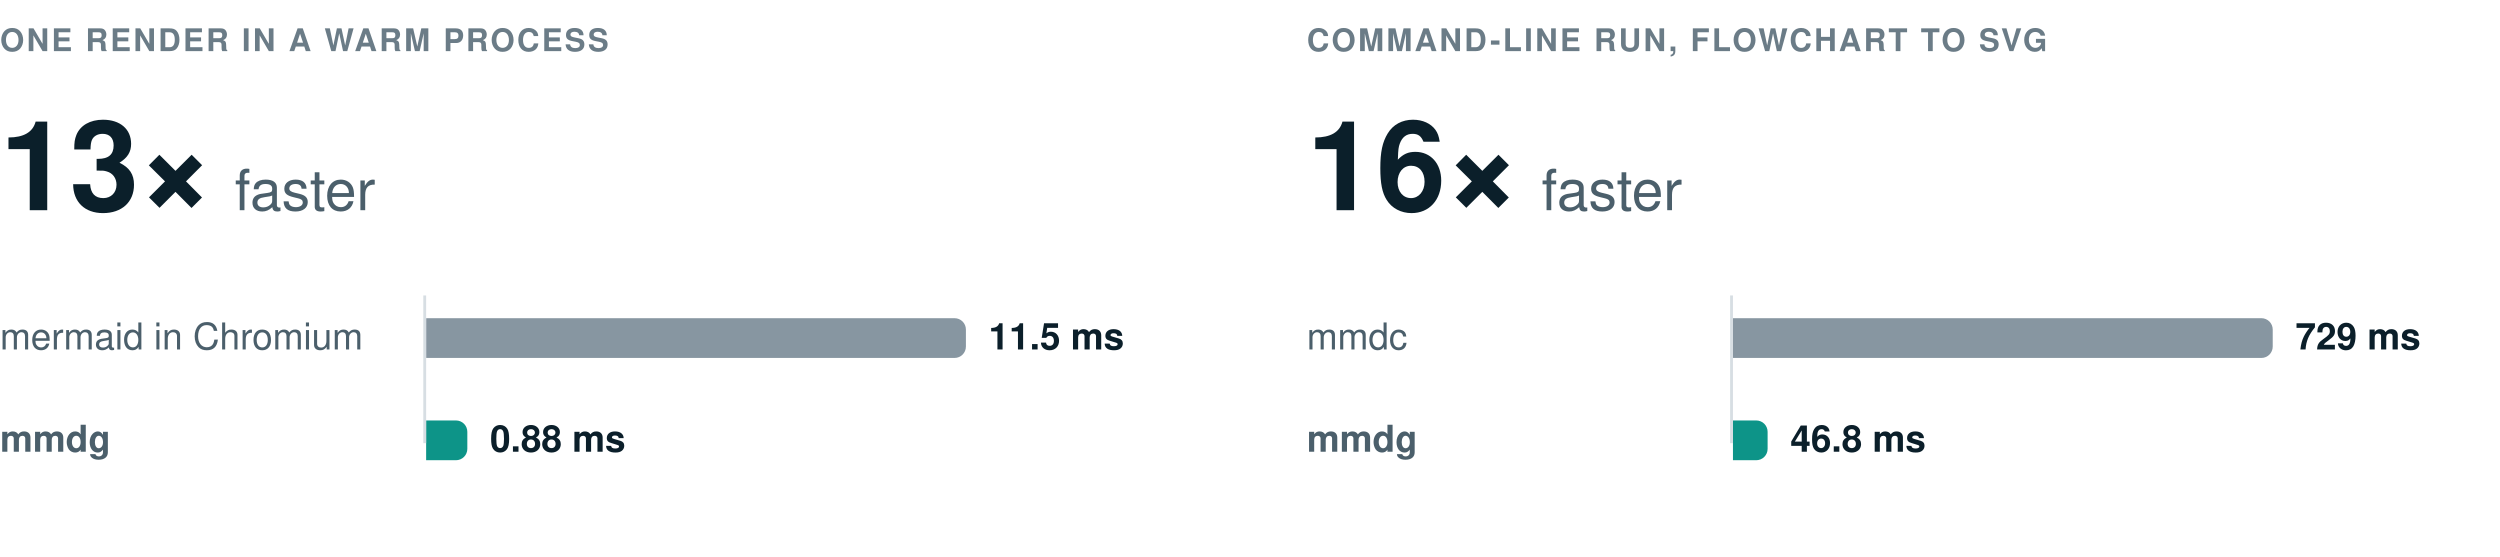
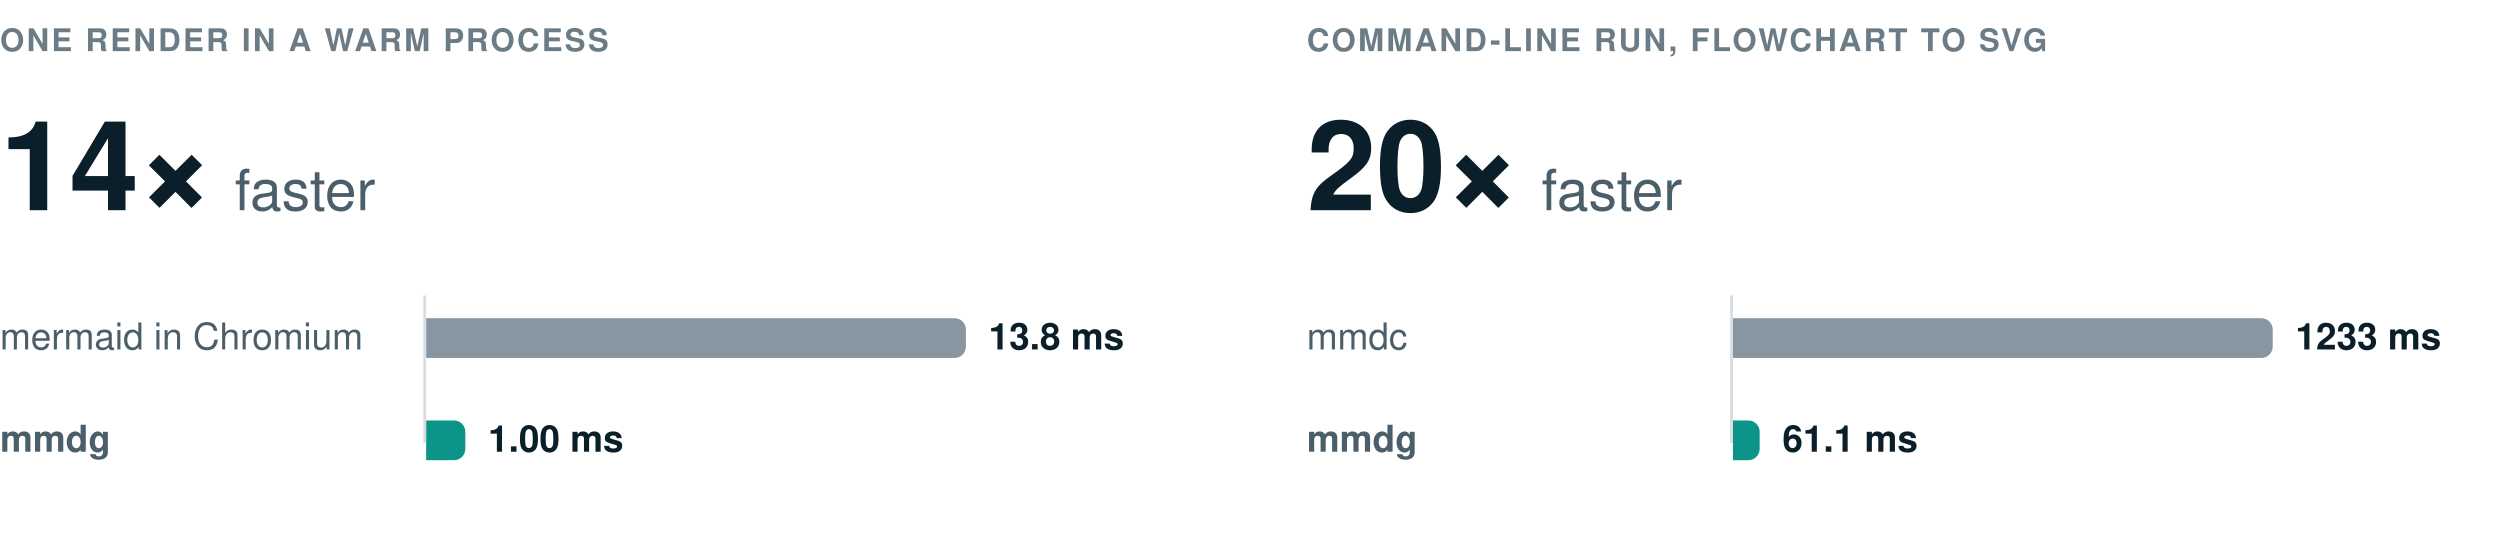
<svg xmlns="http://www.w3.org/2000/svg" width="880" height="196" viewBox="0 0 880 196" role="img" font-family="-apple-system, BlinkMacSystemFont, 'Segoe UI', Helvetica, Arial, sans-serif">
  <text x="0" y="18" font-size="11" letter-spacing="0.8" font-weight="600" fill="#6b7c87">ONE RENDER IN A WARM PROCESS</text>
-   <text x="0" y="74" font-size="44" font-weight="700" fill="#0b1f2a">13×<tspan font-size="20" font-weight="500" fill="#4b5f6b" dx="8">faster</tspan>
+   <text x="0" y="74" font-size="44" font-weight="700" fill="#0b1f2a">14×<tspan font-size="20" font-weight="500" fill="#4b5f6b" dx="8">faster</tspan>
  </text>
  <text x="0" y="123" font-size="13" font-weight="400" fill="#4b5f6b">mermaid in Chromium</text>
  <path d="M150.0 112.0h186.0a4.0 4.0 0 0 1 4.0 4.0v6.0a4.0 4.0 0 0 1 -4.0 4.0h-186.0z" fill="#8796a1" />
-   <text x="348.0" y="123" font-size="13" font-weight="600" fill="#0b1f2a">11.5 ms</text>
+   <text x="348.0" y="123" font-size="13" font-weight="600" fill="#0b1f2a">13.8 ms</text>
  <text x="0" y="159" font-size="13" font-weight="700" fill="#4b5f6b">mmdg</text>
-   <path d="M150.0 148.0h10.5a4.0 4.0 0 0 1 4.0 4.0v6.0a4.0 4.0 0 0 1 -4.0 4.0h-10.5z" fill="#0d9488" />
-   <text x="172.5" y="159" font-size="13" font-weight="600" fill="#0b1f2a">0.88 ms</text>
+   <path d="M150.0 148.0h9.8a4.0 4.0 0 0 1 4.0 4.0v6.0a4.0 4.0 0 0 1 -4.0 4.0h-9.8z" fill="#0d9488" />
+   <text x="171.8" y="159" font-size="13" font-weight="600" fill="#0b1f2a">1.00 ms</text>
  <path d="M149.5 104v52" stroke="#d7dee3" stroke-width="1" />
  <text x="460" y="18" font-size="11" letter-spacing="0.8" font-weight="600" fill="#6b7c87">COMMAND-LINE RUN, FLOWCHART TO SVG</text>
-   <text x="460" y="74" font-size="44" font-weight="700" fill="#0b1f2a">16×<tspan font-size="20" font-weight="500" fill="#4b5f6b" dx="8">faster</tspan>
+   <text x="460" y="74" font-size="44" font-weight="700" fill="#0b1f2a">20×<tspan font-size="20" font-weight="500" fill="#4b5f6b" dx="8">faster</tspan>
  </text>
  <text x="460" y="123" font-size="13" font-weight="400" fill="#4b5f6b">mmdc</text>
  <path d="M610.0 112.0h186.0a4.0 4.0 0 0 1 4.0 4.0v6.0a4.0 4.0 0 0 1 -4.0 4.0h-186.0z" fill="#8796a1" />
-   <text x="808.0" y="123" font-size="13" font-weight="600" fill="#0b1f2a">729 ms</text>
+   <text x="808.0" y="123" font-size="13" font-weight="600" fill="#0b1f2a">1233 ms</text>
  <text x="460" y="159" font-size="13" font-weight="700" fill="#4b5f6b">mmdg</text>
-   <path d="M610.0 148.0h8.2a4.0 4.0 0 0 1 4.0 4.0v6.0a4.0 4.0 0 0 1 -4.0 4.0h-8.2z" fill="#0d9488" />
-   <text x="630.2" y="159" font-size="13" font-weight="600" fill="#0b1f2a">46.8 ms</text>
+   <path d="M610.0 148.0h5.4a4.0 4.0 0 0 1 4.0 4.0v6.0a4.0 4.0 0 0 1 -4.0 4.0h-5.4z" fill="#0d9488" />
+   <text x="627.4" y="159" font-size="13" font-weight="600" fill="#0b1f2a">61.1 ms</text>
  <path d="M609.5 104v52" stroke="#d7dee3" stroke-width="1" />
</svg>
